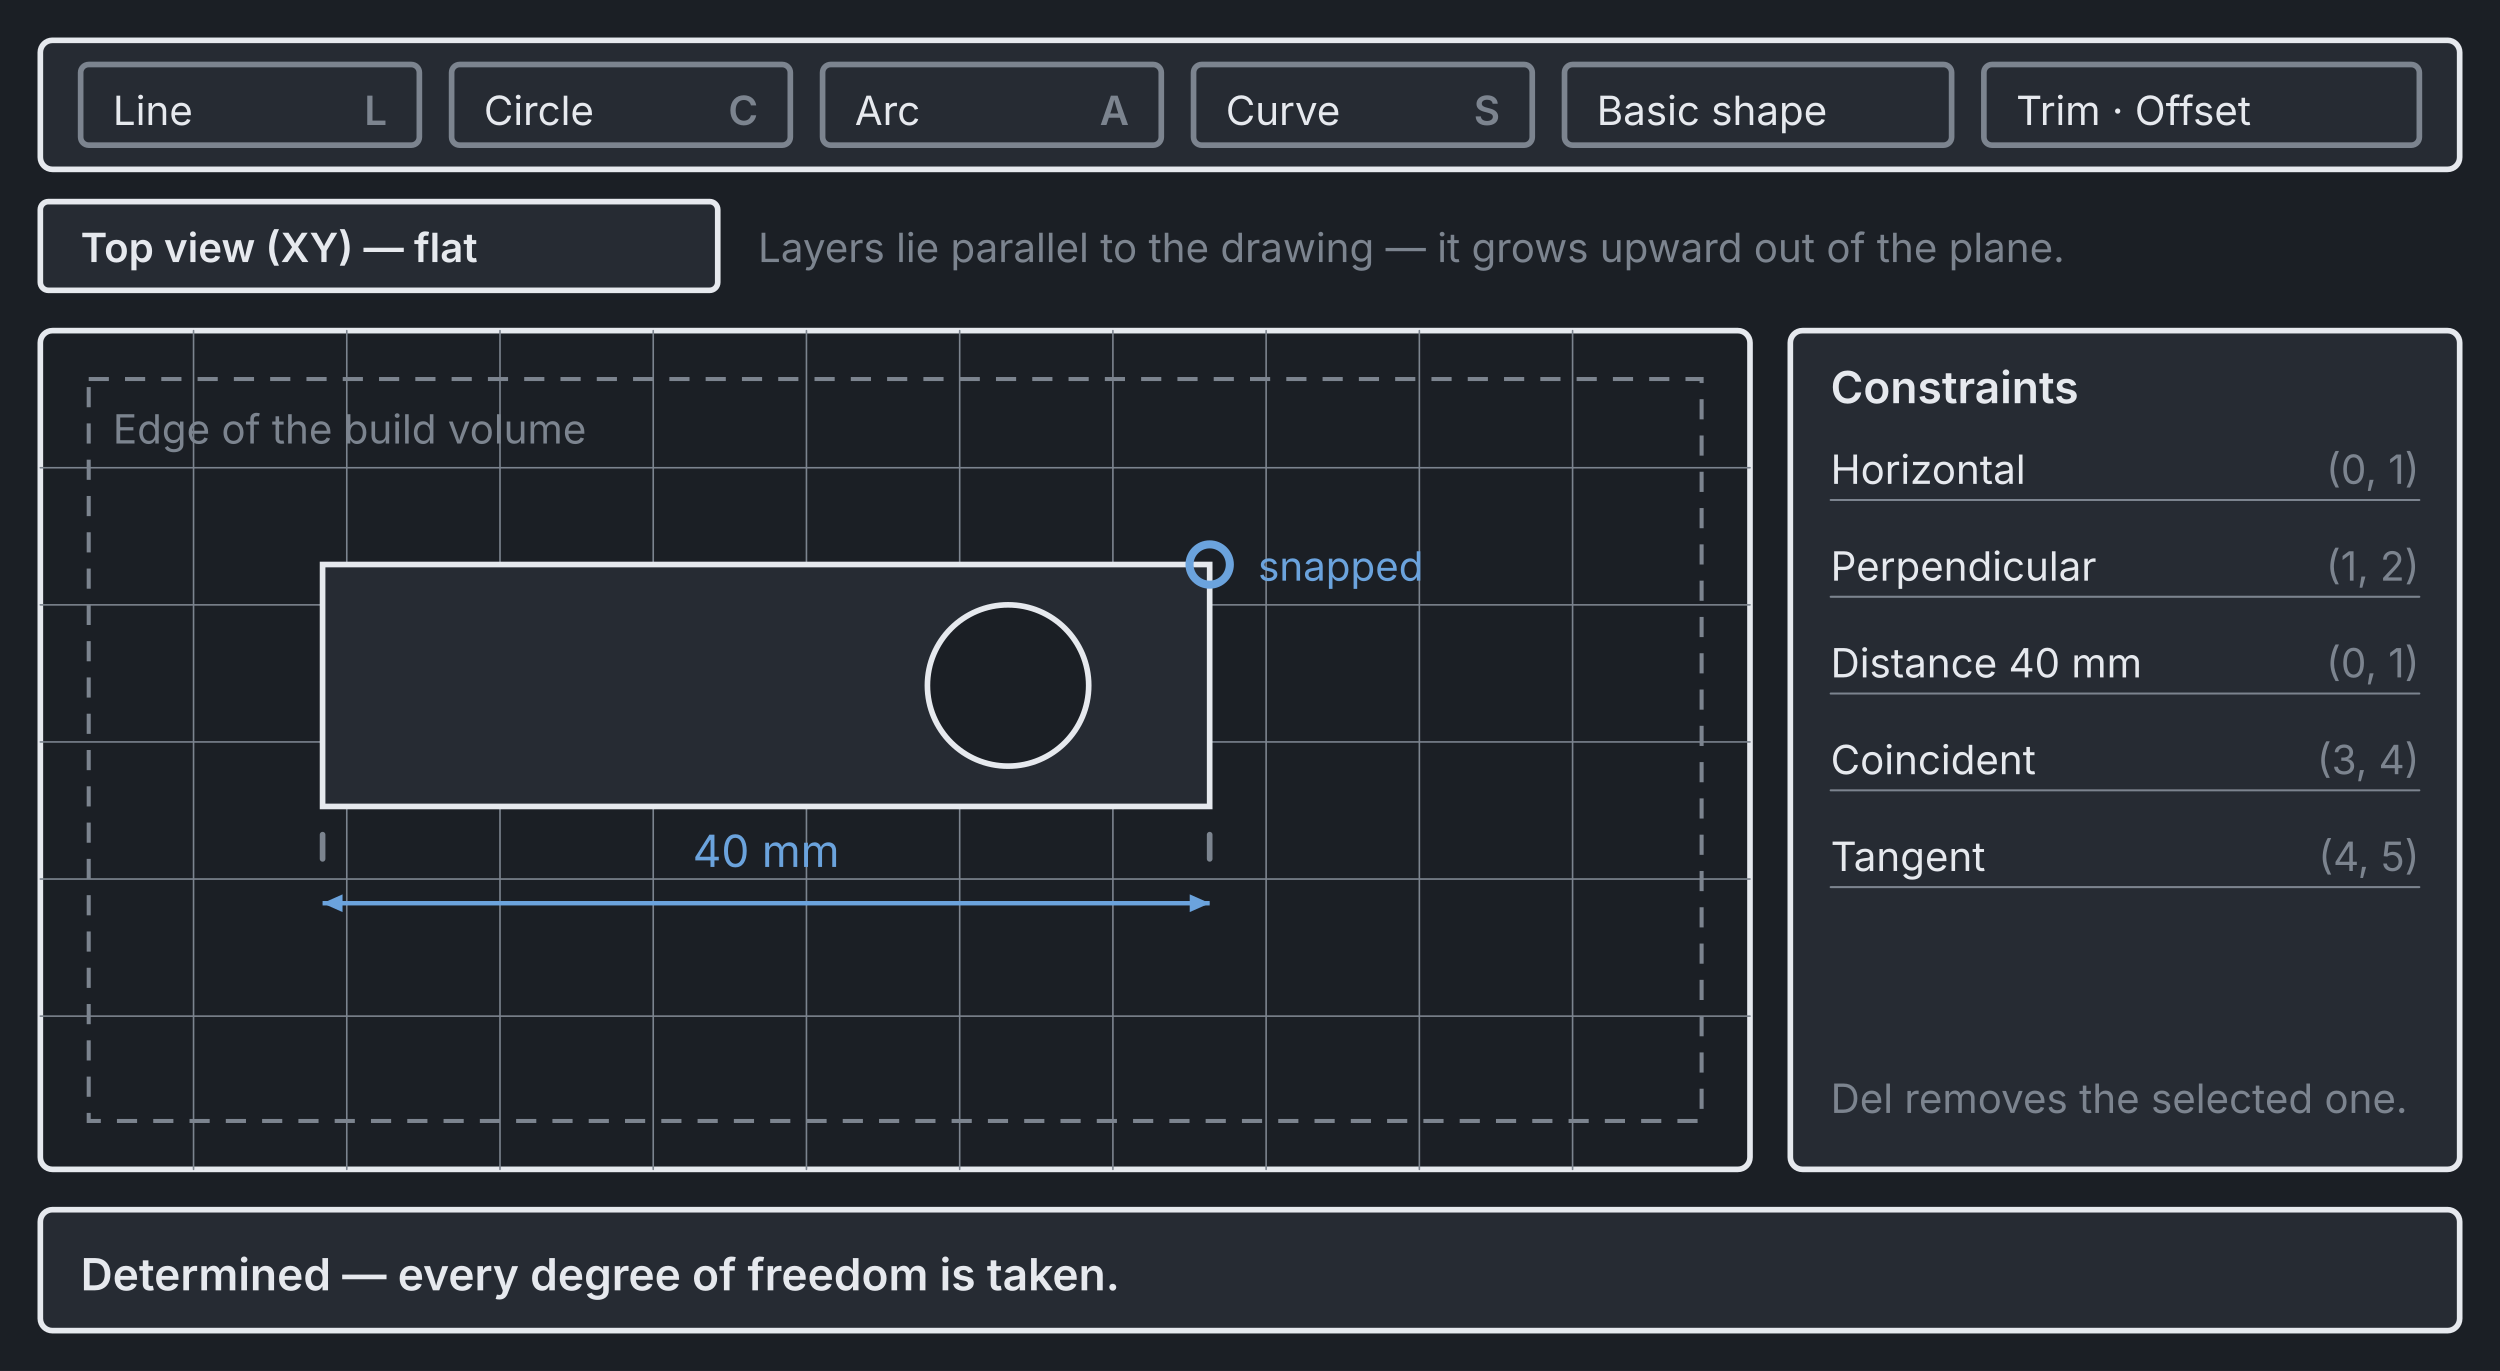
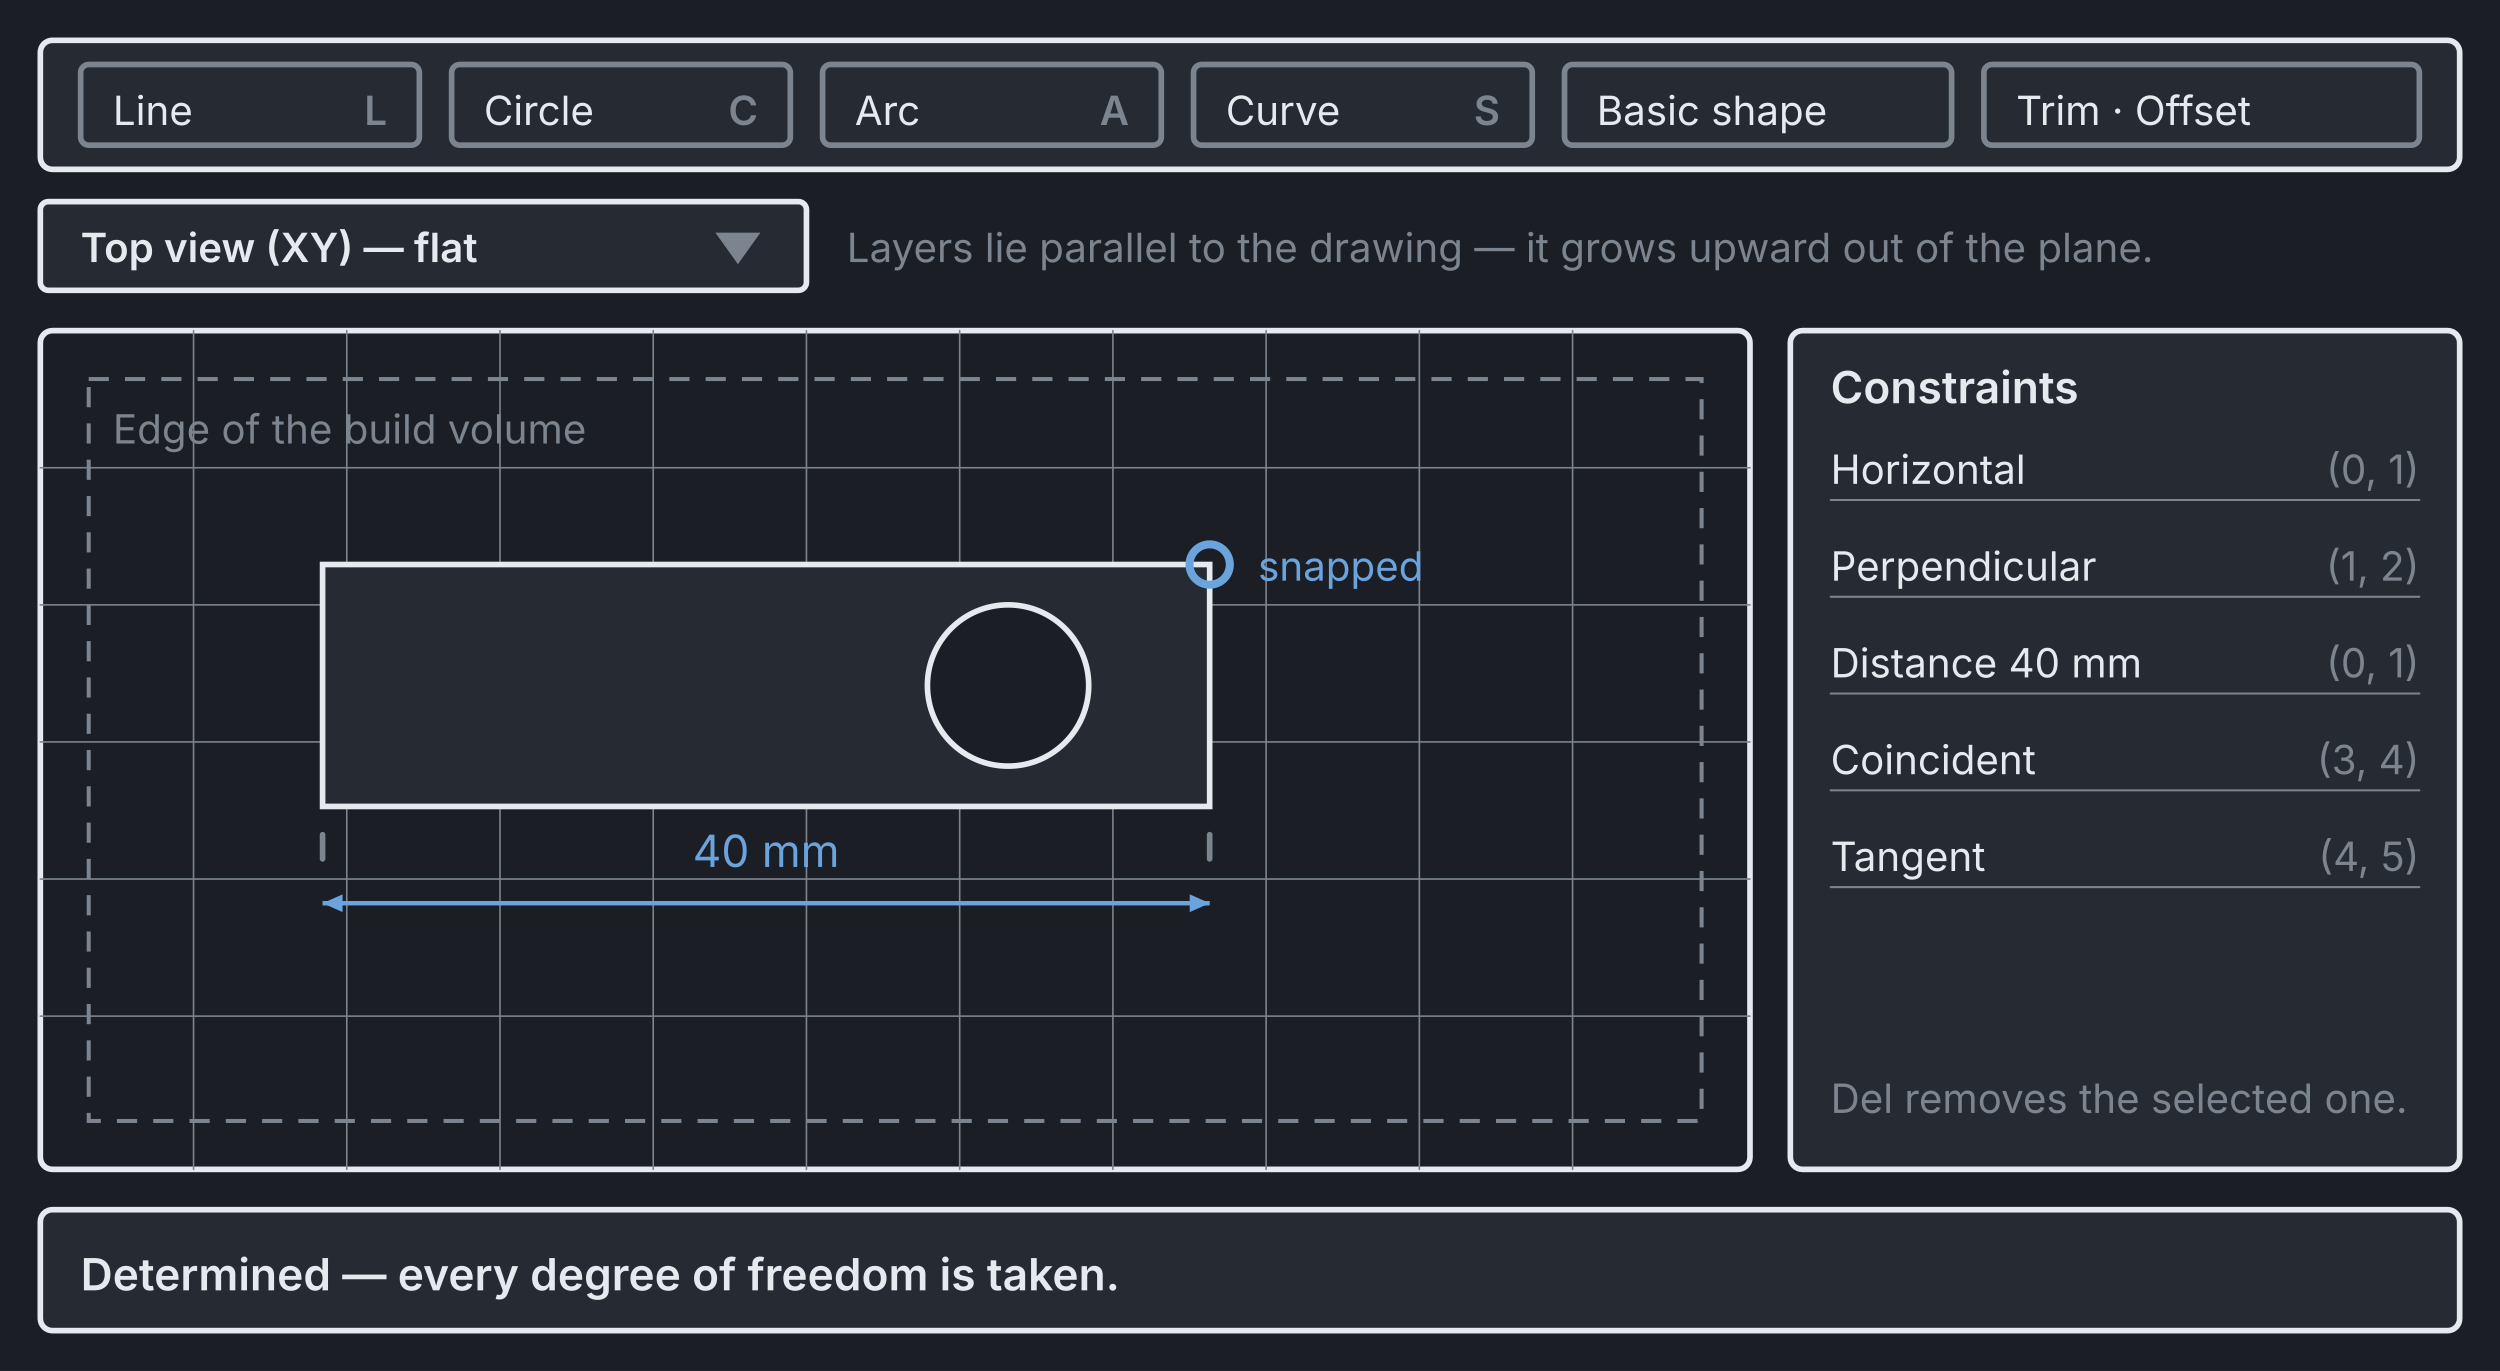
<svg xmlns="http://www.w3.org/2000/svg" viewBox="0 0 620 340" width="620" height="340">
  <defs>
    <marker id="arrow6ba3dd" viewBox="0 0 10 10" refX="9" refY="5" markerWidth="5" markerHeight="5" orient="auto-start-reverse">
      <path d="M 0 1 L 9 5 L 0 9 z" fill="#6ba3dd" />
    </marker>
  </defs>
  <rect x="0" y="0" width="620" height="340" fill="#1b1f25" />
  <rect x="10" y="10" width="600" height="32" rx="3" fill="#262b33" stroke="#e6e9ee" stroke-width="1.4" />
  <rect x="20" y="16" width="84" height="20" rx="2" fill="none" stroke="#7c848f" stroke-width="1.4" />
  <text x="28" y="31" fill="#e6e9ee" font-size="10" font-family="system-ui, -apple-system, Segoe UI, sans-serif" text-anchor="start">Line</text>
  <text x="96" y="31" fill="#7c848f" font-size="10" font-family="system-ui, -apple-system, Segoe UI, sans-serif" text-anchor="end" font-weight="600">L</text>
  <rect x="112" y="16" width="84" height="20" rx="2" fill="none" stroke="#7c848f" stroke-width="1.4" />
  <text x="120" y="31" fill="#e6e9ee" font-size="10" font-family="system-ui, -apple-system, Segoe UI, sans-serif" text-anchor="start">Circle</text>
  <text x="188" y="31" fill="#7c848f" font-size="10" font-family="system-ui, -apple-system, Segoe UI, sans-serif" text-anchor="end" font-weight="600">C</text>
  <rect x="204" y="16" width="84" height="20" rx="2" fill="none" stroke="#7c848f" stroke-width="1.4" />
  <text x="212" y="31" fill="#e6e9ee" font-size="10" font-family="system-ui, -apple-system, Segoe UI, sans-serif" text-anchor="start">Arc</text>
  <text x="280" y="31" fill="#7c848f" font-size="10" font-family="system-ui, -apple-system, Segoe UI, sans-serif" text-anchor="end" font-weight="600">A</text>
  <rect x="296" y="16" width="84" height="20" rx="2" fill="none" stroke="#7c848f" stroke-width="1.4" />
  <text x="304" y="31" fill="#e6e9ee" font-size="10" font-family="system-ui, -apple-system, Segoe UI, sans-serif" text-anchor="start">Curve</text>
  <text x="372" y="31" fill="#7c848f" font-size="10" font-family="system-ui, -apple-system, Segoe UI, sans-serif" text-anchor="end" font-weight="600">S</text>
  <rect x="388" y="16" width="96" height="20" rx="2" fill="none" stroke="#7c848f" stroke-width="1.4" />
  <text x="396" y="31" fill="#e6e9ee" font-size="10" font-family="system-ui, -apple-system, Segoe UI, sans-serif" text-anchor="start">Basic shape</text>
  <rect x="492" y="16" width="108" height="20" rx="2" fill="none" stroke="#7c848f" stroke-width="1.4" />
  <text x="500" y="31" fill="#e6e9ee" font-size="10" font-family="system-ui, -apple-system, Segoe UI, sans-serif" text-anchor="start">Trim · Offset</text>
-   <rect x="10" y="50" width="168" height="22" rx="2" fill="#262b33" stroke="#e6e9ee" stroke-width="1.4" />
+   <rect x="10" y="50" width="190" height="22" rx="2" fill="#262b33" stroke="#e6e9ee" stroke-width="1.4" />
  <text x="20" y="65" fill="#e6e9ee" font-size="10" font-family="system-ui, -apple-system, Segoe UI, sans-serif" text-anchor="start" font-weight="600">Top view (XY) — flat</text>
-   <text x="188" y="65" fill="#7c848f" font-size="10" font-family="system-ui, -apple-system, Segoe UI, sans-serif" text-anchor="start">Layers lie parallel to the drawing — it grows upward out of the plane.</text>
+   <polygon points="178,58 188,58 183,65" fill="#7c848f" stroke="#7c848f" stroke-width="0.6" />
+   <text x="210" y="65" fill="#7c848f" font-size="10" font-family="system-ui, -apple-system, Segoe UI, sans-serif" text-anchor="start">Layers lie parallel to the drawing — it grows upward out of the plane.</text>
  <rect x="10" y="82" width="424" height="208" rx="3" fill="#1b1f25" stroke="#e6e9ee" stroke-width="1.4" />
  <line x1="48" y1="82" x2="48" y2="290" stroke="#7c848f" stroke-width="0.4" stroke-linecap="round" />
  <line x1="86" y1="82" x2="86" y2="290" stroke="#7c848f" stroke-width="0.4" stroke-linecap="round" />
  <line x1="124" y1="82" x2="124" y2="290" stroke="#7c848f" stroke-width="0.4" stroke-linecap="round" />
  <line x1="162" y1="82" x2="162" y2="290" stroke="#7c848f" stroke-width="0.4" stroke-linecap="round" />
  <line x1="200" y1="82" x2="200" y2="290" stroke="#7c848f" stroke-width="0.4" stroke-linecap="round" />
  <line x1="238" y1="82" x2="238" y2="290" stroke="#7c848f" stroke-width="0.4" stroke-linecap="round" />
  <line x1="276" y1="82" x2="276" y2="290" stroke="#7c848f" stroke-width="0.4" stroke-linecap="round" />
  <line x1="314" y1="82" x2="314" y2="290" stroke="#7c848f" stroke-width="0.4" stroke-linecap="round" />
  <line x1="352" y1="82" x2="352" y2="290" stroke="#7c848f" stroke-width="0.4" stroke-linecap="round" />
  <line x1="390" y1="82" x2="390" y2="290" stroke="#7c848f" stroke-width="0.4" stroke-linecap="round" />
  <line x1="10" y1="116" x2="434" y2="116" stroke="#7c848f" stroke-width="0.4" stroke-linecap="round" />
  <line x1="10" y1="150" x2="434" y2="150" stroke="#7c848f" stroke-width="0.4" stroke-linecap="round" />
  <line x1="10" y1="184" x2="434" y2="184" stroke="#7c848f" stroke-width="0.4" stroke-linecap="round" />
  <line x1="10" y1="218" x2="434" y2="218" stroke="#7c848f" stroke-width="0.4" stroke-linecap="round" />
  <line x1="10" y1="252" x2="434" y2="252" stroke="#7c848f" stroke-width="0.4" stroke-linecap="round" />
  <rect x="22" y="94" width="400" height="184" rx="0" fill="none" stroke="#7c848f" stroke-width="1" stroke-dasharray="5 4" />
  <text x="28" y="110" fill="#7c848f" font-size="10" font-family="system-ui, -apple-system, Segoe UI, sans-serif" text-anchor="start">Edge of the build volume</text>
  <polygon points="80,140 300,140 300,200 80,200" fill="#262b33" stroke="#e6e9ee" stroke-width="1.4" />
  <circle cx="250" cy="170" r="20" fill="#1b1f25" stroke="#e6e9ee" stroke-width="1.4" />
  <line x1="80" y1="207" x2="80" y2="213" stroke="#7c848f" stroke-width="1.4" stroke-linecap="round" />
  <line x1="300" y1="207" x2="300" y2="213" stroke="#7c848f" stroke-width="1.4" stroke-linecap="round" />
  <line x1="80" y1="224" x2="300" y2="224" stroke="#6ba3dd" stroke-width="1.1" marker-start="url(#arrow6ba3dd)" marker-end="url(#arrow6ba3dd)" />
  <text x="190" y="215" fill="#6ba3dd" font-size="11" font-family="system-ui, -apple-system, Segoe UI, sans-serif" text-anchor="middle">40 mm</text>
  <text x="312" y="144" fill="#6ba3dd" font-size="10" font-family="system-ui, -apple-system, Segoe UI, sans-serif" text-anchor="start">snapped</text>
  <circle cx="300" cy="140" r="5" fill="none" stroke="#6ba3dd" stroke-width="2" />
  <rect x="444" y="82" width="166" height="208" rx="3" fill="#262b33" stroke="#e6e9ee" stroke-width="1.4" />
  <text x="454" y="100" fill="#e6e9ee" font-size="11" font-family="system-ui, -apple-system, Segoe UI, sans-serif" text-anchor="start" font-weight="600">Constraints</text>
  <line x1="454" y1="124" x2="600" y2="124" stroke="#7c848f" stroke-width="0.5" stroke-linecap="round" />
  <text x="454" y="120" fill="#e6e9ee" font-size="10" font-family="system-ui, -apple-system, Segoe UI, sans-serif" text-anchor="start">Horizontal</text>
  <text x="600" y="120" fill="#7c848f" font-size="10" font-family="system-ui, -apple-system, Segoe UI, sans-serif" text-anchor="end">(0, 1)</text>
  <line x1="454" y1="148" x2="600" y2="148" stroke="#7c848f" stroke-width="0.5" stroke-linecap="round" />
  <text x="454" y="144" fill="#e6e9ee" font-size="10" font-family="system-ui, -apple-system, Segoe UI, sans-serif" text-anchor="start">Perpendicular</text>
  <text x="600" y="144" fill="#7c848f" font-size="10" font-family="system-ui, -apple-system, Segoe UI, sans-serif" text-anchor="end">(1, 2)</text>
  <line x1="454" y1="172" x2="600" y2="172" stroke="#7c848f" stroke-width="0.5" stroke-linecap="round" />
  <text x="454" y="168" fill="#e6e9ee" font-size="10" font-family="system-ui, -apple-system, Segoe UI, sans-serif" text-anchor="start">Distance 40 mm</text>
  <text x="600" y="168" fill="#7c848f" font-size="10" font-family="system-ui, -apple-system, Segoe UI, sans-serif" text-anchor="end">(0, 1)</text>
  <line x1="454" y1="196" x2="600" y2="196" stroke="#7c848f" stroke-width="0.5" stroke-linecap="round" />
  <text x="454" y="192" fill="#e6e9ee" font-size="10" font-family="system-ui, -apple-system, Segoe UI, sans-serif" text-anchor="start">Coincident</text>
  <text x="600" y="192" fill="#7c848f" font-size="10" font-family="system-ui, -apple-system, Segoe UI, sans-serif" text-anchor="end">(3, 4)</text>
  <line x1="454" y1="220" x2="600" y2="220" stroke="#7c848f" stroke-width="0.5" stroke-linecap="round" />
  <text x="454" y="216" fill="#e6e9ee" font-size="10" font-family="system-ui, -apple-system, Segoe UI, sans-serif" text-anchor="start">Tangent</text>
  <text x="600" y="216" fill="#7c848f" font-size="10" font-family="system-ui, -apple-system, Segoe UI, sans-serif" text-anchor="end">(4, 5)</text>
  <text x="454" y="276" fill="#7c848f" font-size="10" font-family="system-ui, -apple-system, Segoe UI, sans-serif" text-anchor="start">Del removes the selected one.</text>
  <rect x="10" y="300" width="600" height="30" rx="3" fill="#262b33" stroke="#e6e9ee" stroke-width="1.4" />
  <text x="20" y="320" fill="#e6e9ee" font-size="11" font-family="system-ui, -apple-system, Segoe UI, sans-serif" text-anchor="start" font-weight="600">Determined — every degree of freedom is taken.</text>
</svg>
